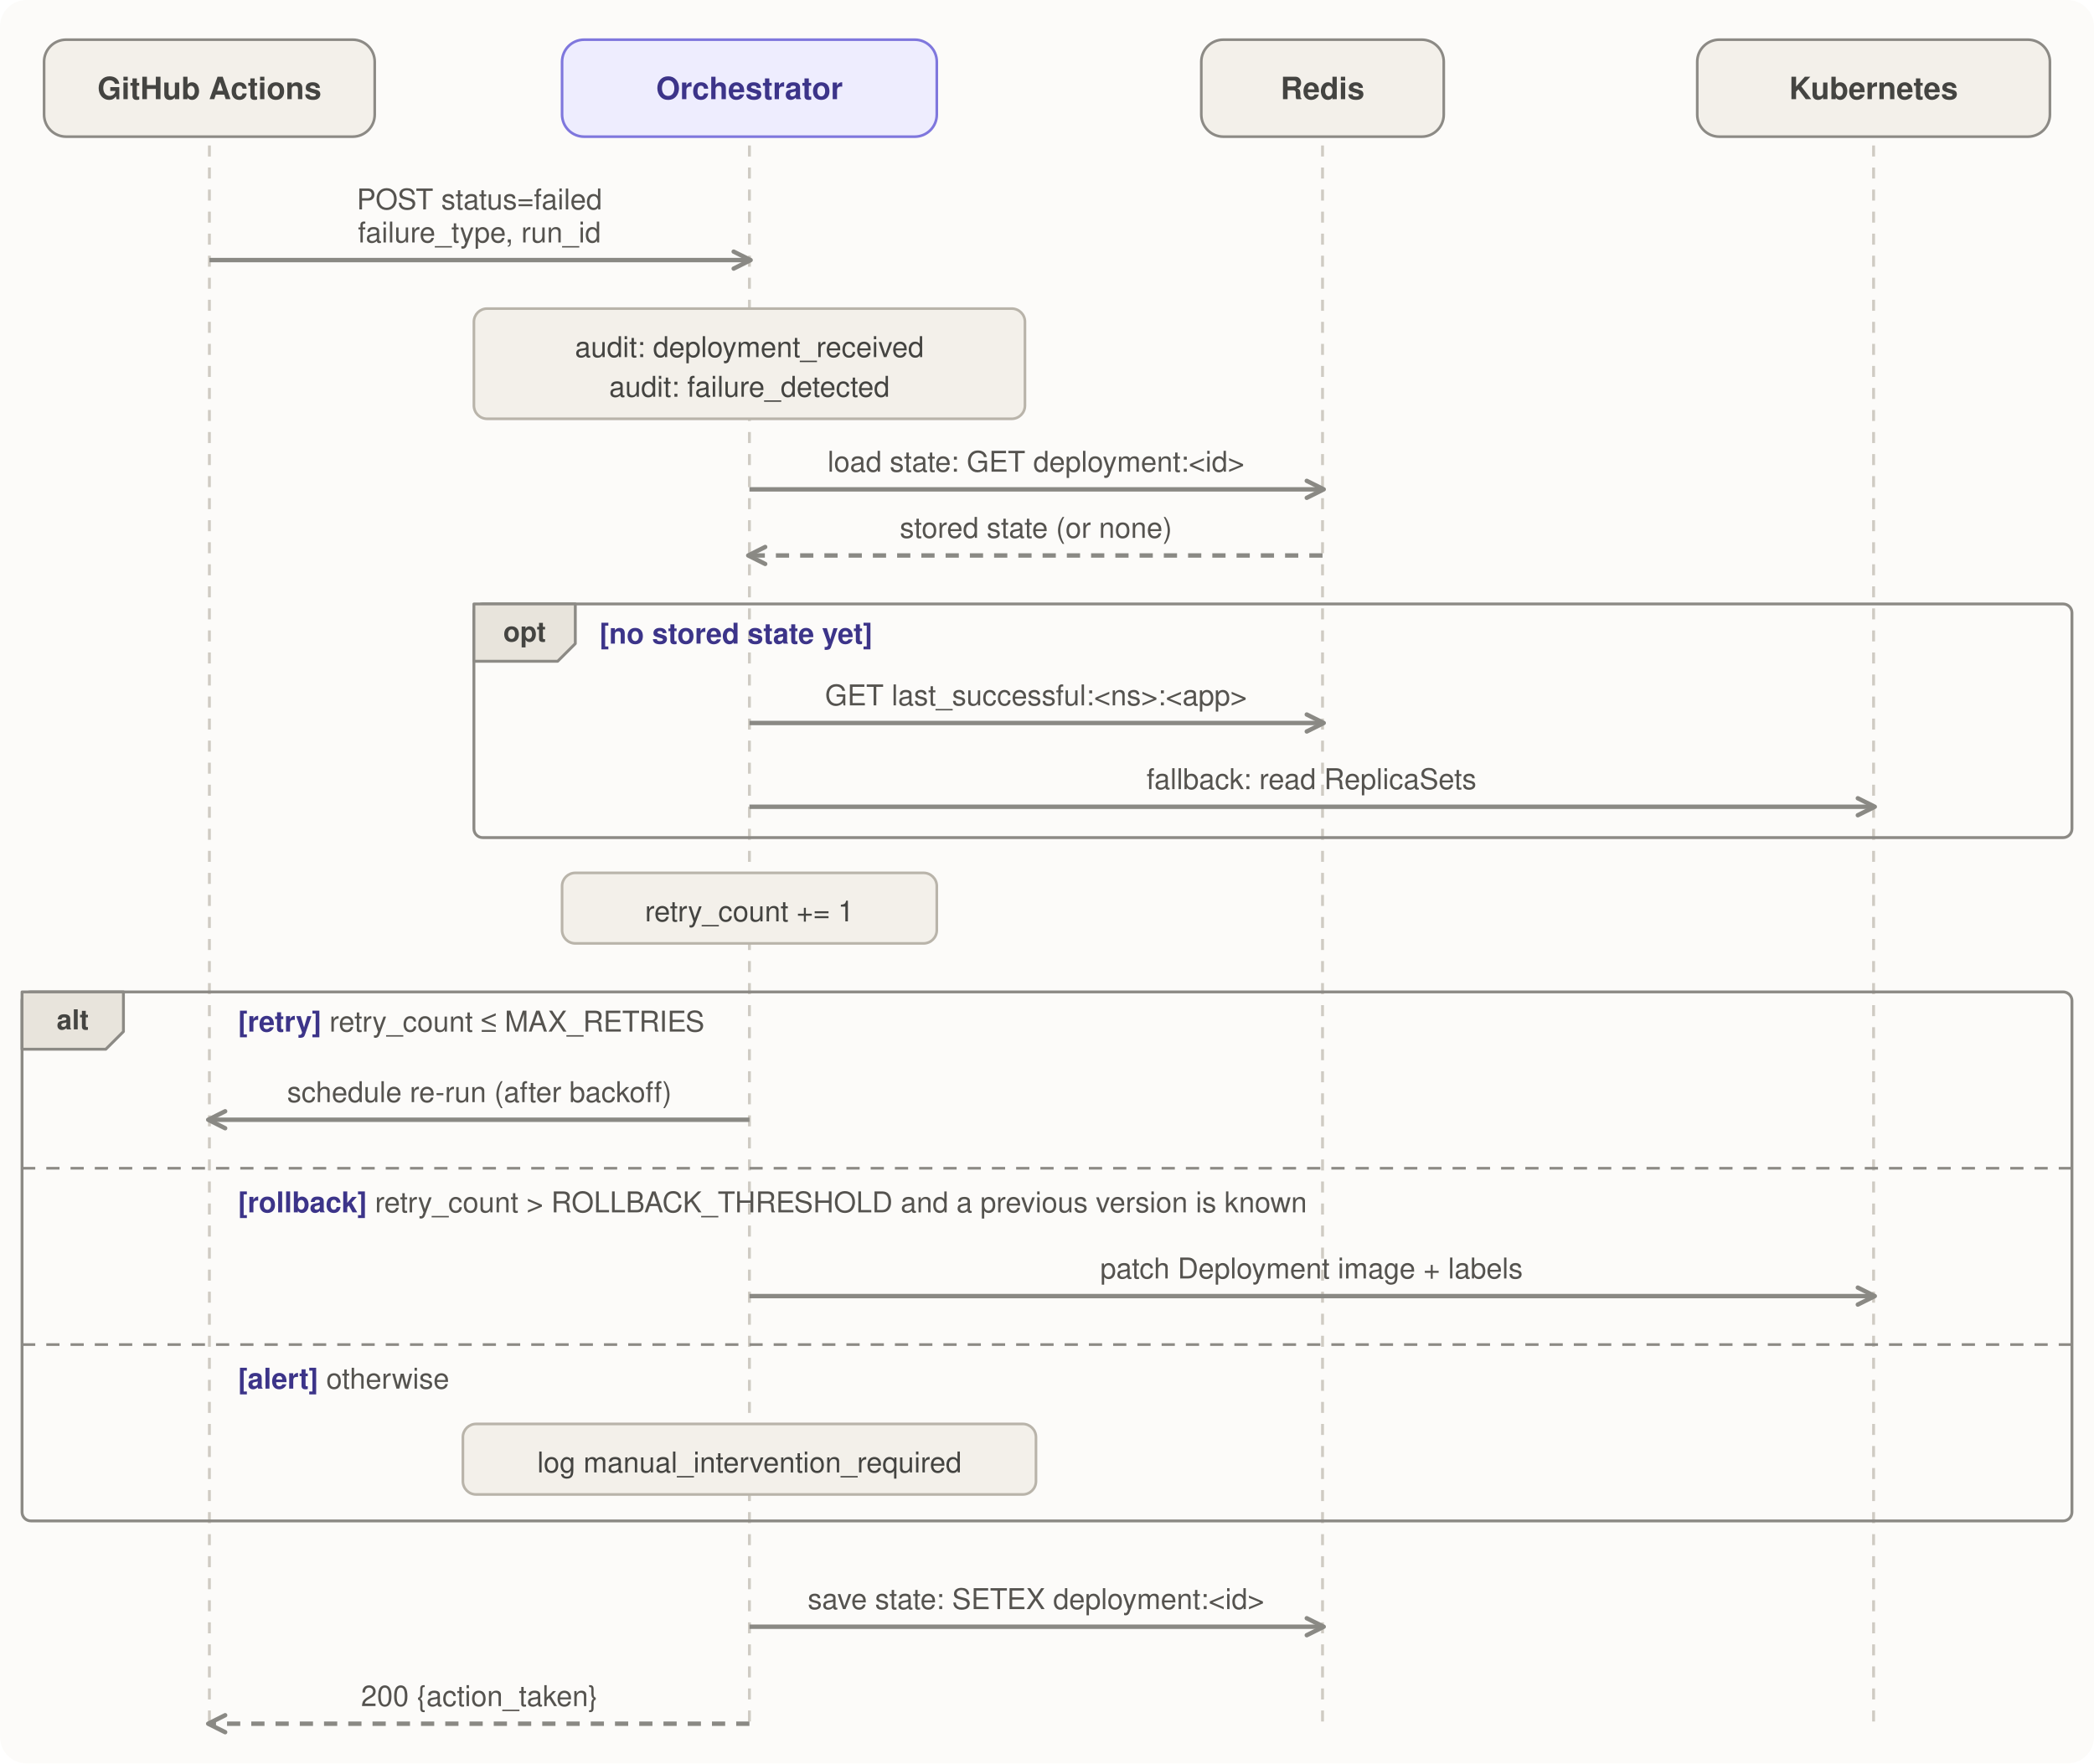
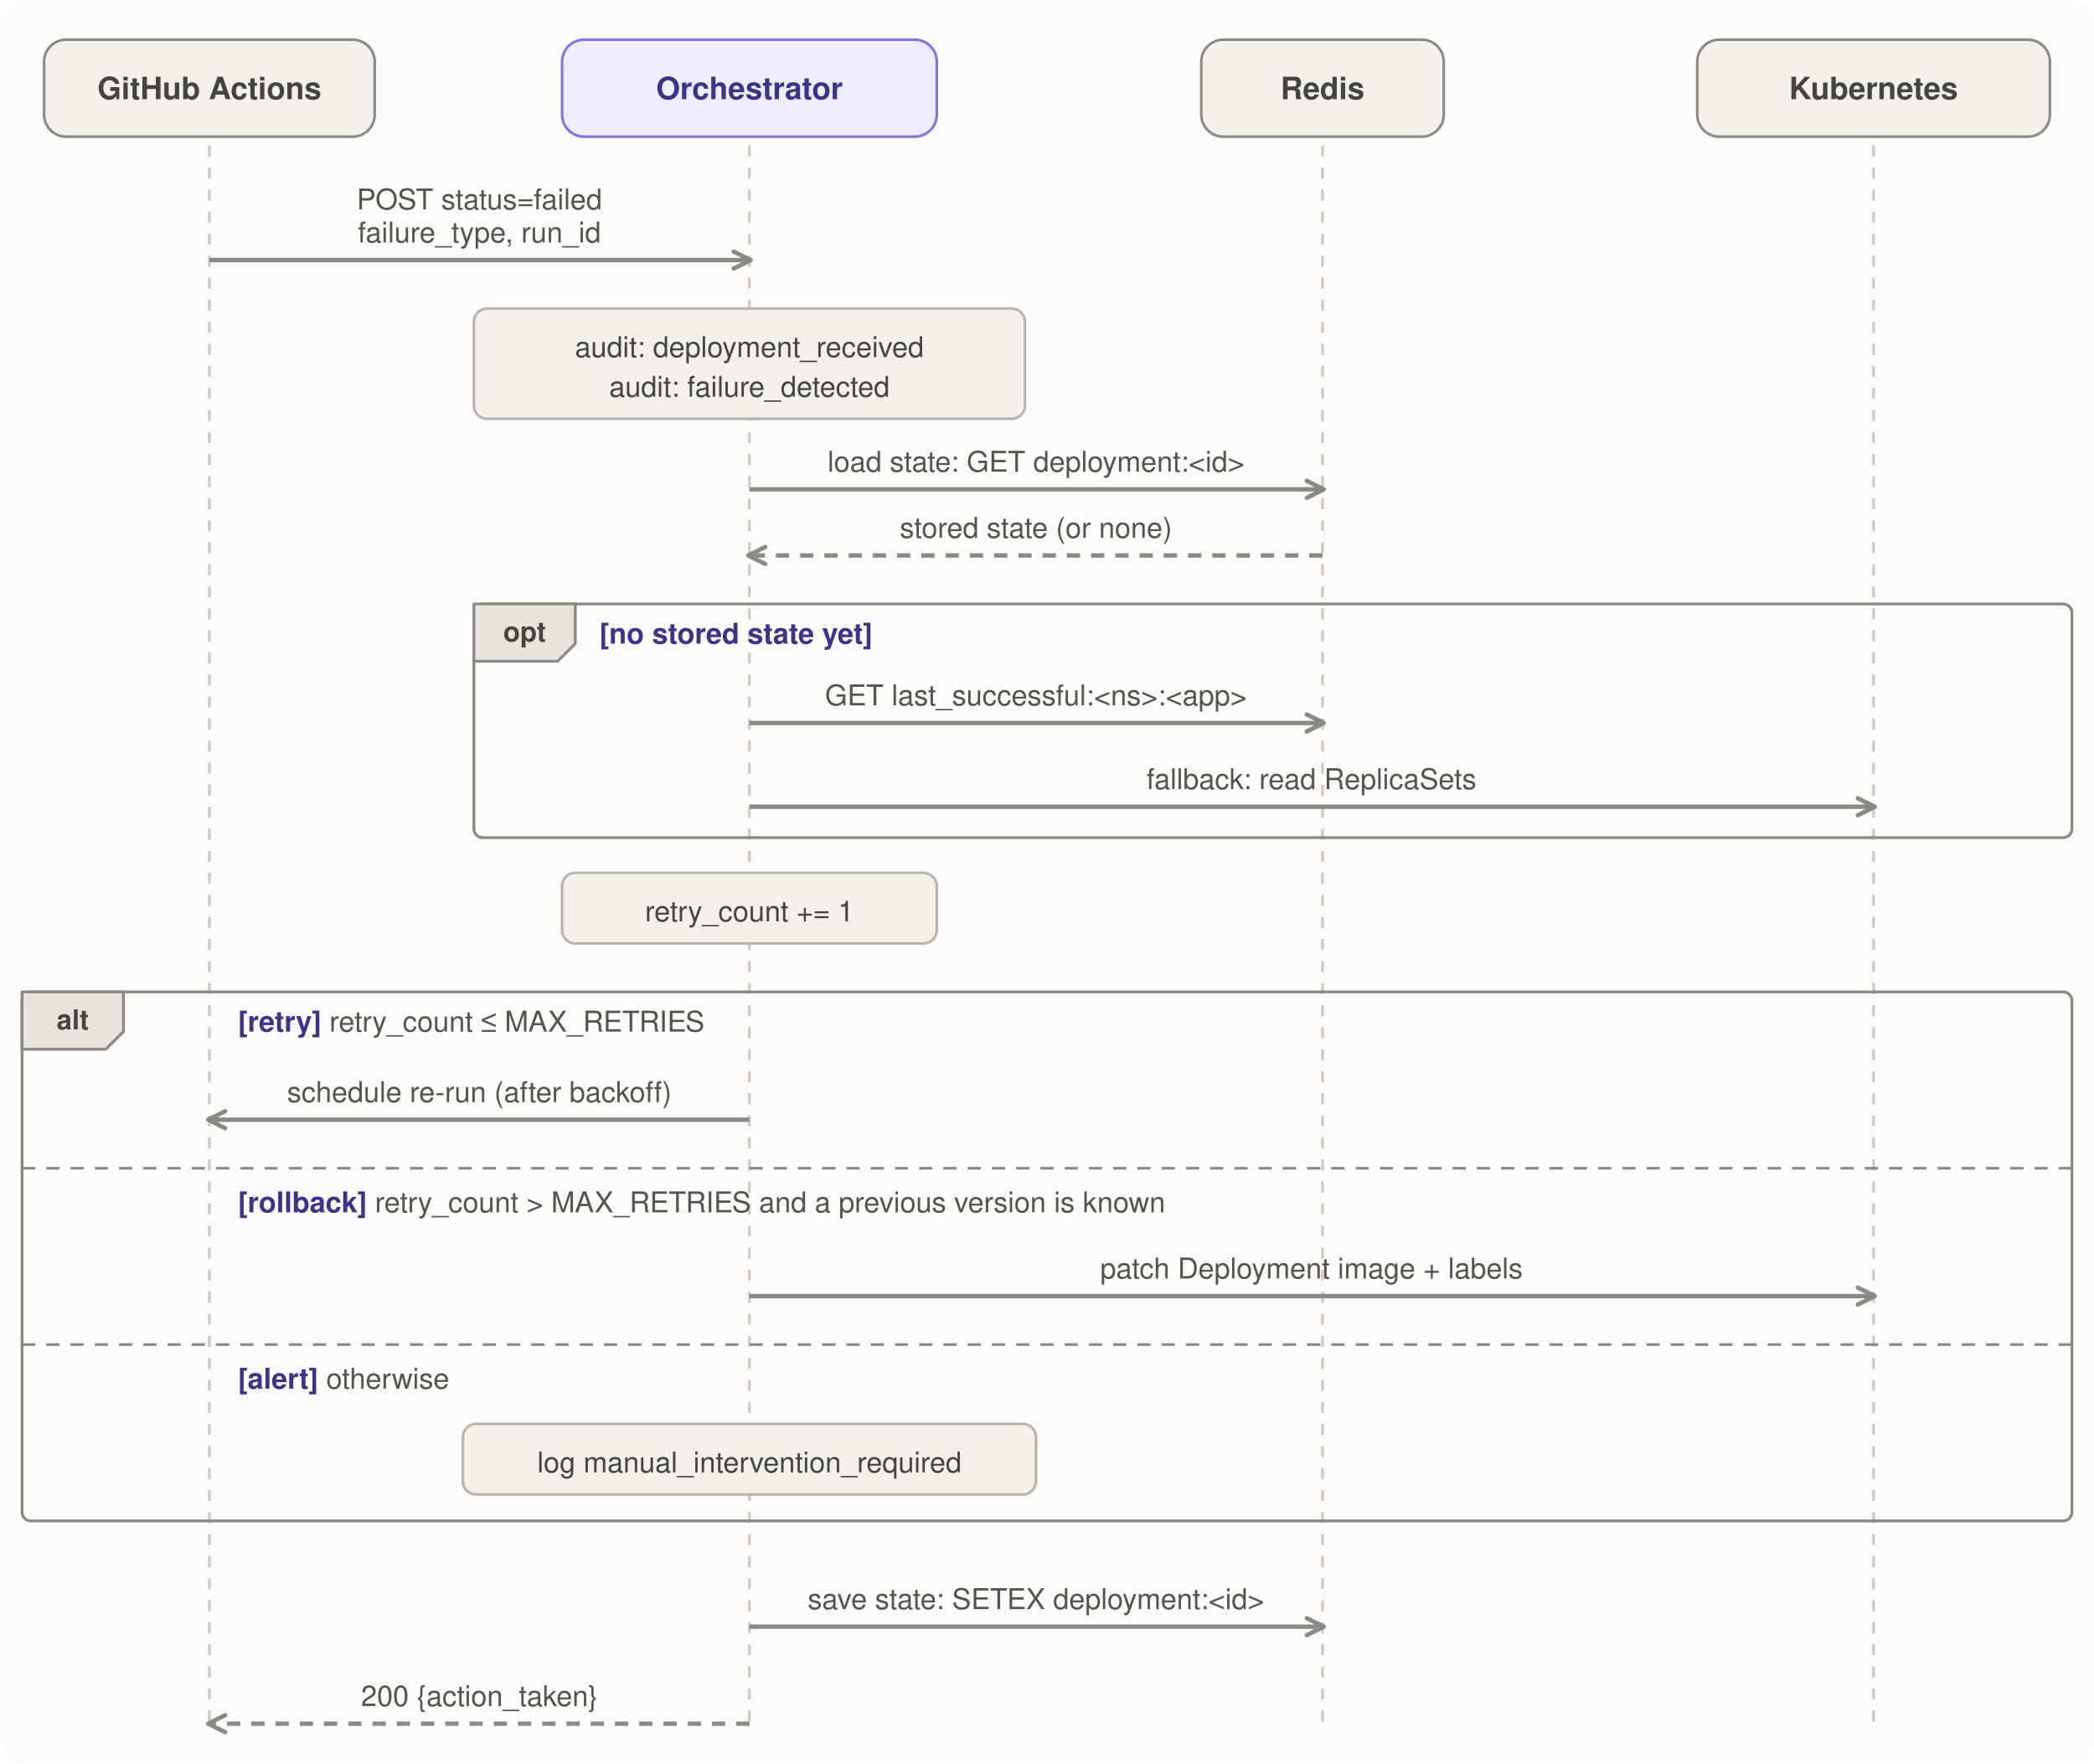
<svg xmlns="http://www.w3.org/2000/svg" viewBox="0 0 950 800" width="950" height="800" role="img" aria-labelledby="t d" font-family="-apple-system, BlinkMacSystemFont, &quot;Segoe UI&quot;, Helvetica, Arial, sans-serif">
  <defs>
    <marker id="arr" viewBox="0 0 10 10" refX="8" refY="5" markerWidth="5.5" markerHeight="5.5" orient="auto-start-reverse">
      <path d="M1.5 1.5 L8.5 5 L1.5 8.5" fill="none" stroke="#8A8984" stroke-width="1.8" stroke-linecap="round" stroke-linejoin="round" />
    </marker>
  </defs>
  <rect width="950" height="800" rx="12" fill="#FCFBF9" />
  <line x1="95" y1="66" x2="95" y2="784" stroke="#CFCBC3" stroke-width="1.3" stroke-dasharray="5 5" />
  <line x1="340" y1="66" x2="340" y2="784" stroke="#CFCBC3" stroke-width="1.3" stroke-dasharray="5 5" />
  <line x1="600" y1="66" x2="600" y2="784" stroke="#CFCBC3" stroke-width="1.3" stroke-dasharray="5 5" />
  <line x1="850" y1="66" x2="850" y2="784" stroke="#CFCBC3" stroke-width="1.3" stroke-dasharray="5 5" />
  <rect x="20.0" y="18" width="150" height="44" rx="10" fill="#F3F0EA" stroke="#8C8A85" stroke-width="1.2" />
  <text x="95.0" y="45.0" text-anchor="middle" font-size="14" font-weight="600" fill="#444441">GitHub Actions</text>
  <rect x="255.0" y="18" width="170" height="44" rx="10" fill="#EEEDFE" stroke="#7F77DD" stroke-width="1.2" />
  <text x="340.0" y="45.0" text-anchor="middle" font-size="14" font-weight="600" fill="#3C3489">Orchestrator</text>
  <rect x="545.0" y="18" width="110" height="44" rx="10" fill="#F3F0EA" stroke="#8C8A85" stroke-width="1.2" />
  <text x="600.0" y="45.0" text-anchor="middle" font-size="14" font-weight="600" fill="#444441">Redis</text>
  <rect x="770.0" y="18" width="160" height="44" rx="10" fill="#F3F0EA" stroke="#8C8A85" stroke-width="1.2" />
  <text x="850.0" y="45.0" text-anchor="middle" font-size="14" font-weight="600" fill="#444441">Kubernetes</text>
  <path d="M95 118 H340" fill="none" stroke="#8A8984" stroke-width="2" stroke-linejoin="round" marker-end="url(#arr)" />
  <text x="217.5" y="110" text-anchor="middle" font-size="13" fill="#55534F">failure_type, run_id</text>
  <text x="217.5" y="95" text-anchor="middle" font-size="13" fill="#55534F">POST status=failed</text>
  <rect x="215.0" y="140" width="250" height="50" rx="6" fill="#F3F0EA" stroke="#B9B4AA" stroke-width="1.2" />
  <text x="340" y="162" text-anchor="middle" font-size="13" fill="#444441">audit: deployment_received</text>
  <text x="340" y="180" text-anchor="middle" font-size="13" fill="#444441">audit: failure_detected</text>
  <path d="M340 222 H600" fill="none" stroke="#8A8984" stroke-width="2" stroke-linejoin="round" marker-end="url(#arr)" />
  <text x="470.0" y="214" text-anchor="middle" font-size="13" fill="#55534F">load state: GET deployment:&lt;id&gt;</text>
  <path d="M600 252 H340" fill="none" stroke="#8A8984" stroke-width="2" stroke-linejoin="round" stroke-dasharray="6 5" marker-end="url(#arr)" />
  <text x="470.0" y="244" text-anchor="middle" font-size="13" fill="#55534F">stored state (or none)</text>
  <rect x="215" y="274" width="725" height="106" rx="4" fill="none" stroke="#8C8A85" stroke-width="1.3" />
  <path d="M215 274 h46 v18 l-8 8 h-38 z" fill="#E8E4DC" stroke="#8C8A85" stroke-width="1.3" stroke-linejoin="round" />
  <text x="238" y="291" text-anchor="middle" font-size="12.5" font-weight="600" fill="#444441">opt</text>
  <text x="272" y="292" font-size="13" fill="#55534F">
    <tspan font-weight="600" fill="#3C3489">[no stored state yet]</tspan>
  </text>
  <path d="M340 328 H600" fill="none" stroke="#8A8984" stroke-width="2" stroke-linejoin="round" marker-end="url(#arr)" />
  <text x="470.0" y="320" text-anchor="middle" font-size="13" fill="#55534F">GET last_successful:&lt;ns&gt;:&lt;app&gt;</text>
  <path d="M340 366 H850" fill="none" stroke="#8A8984" stroke-width="2" stroke-linejoin="round" marker-end="url(#arr)" />
  <text x="595.0" y="358" text-anchor="middle" font-size="13" fill="#55534F">fallback: read ReplicaSets</text>
  <rect x="255.0" y="396" width="170" height="32" rx="6" fill="#F3F0EA" stroke="#B9B4AA" stroke-width="1.2" />
  <text x="340" y="418" text-anchor="middle" font-size="13" fill="#444441">retry_count += 1</text>
  <rect x="10" y="450" width="930" height="240" rx="4" fill="none" stroke="#8C8A85" stroke-width="1.3" />
  <path d="M10 450 h46 v18 l-8 8 h-38 z" fill="#E8E4DC" stroke="#8C8A85" stroke-width="1.3" stroke-linejoin="round" />
  <text x="33" y="467" text-anchor="middle" font-size="12.5" font-weight="600" fill="#444441">alt</text>
  <text x="108" y="468" font-size="13" fill="#55534F">
    <tspan font-weight="600" fill="#3C3489">[retry]</tspan> retry_count ≤ MAX_RETRIES</text>
  <path d="M340 508 H95" fill="none" stroke="#8A8984" stroke-width="2" stroke-linejoin="round" marker-end="url(#arr)" />
  <text x="217.5" y="500" text-anchor="middle" font-size="13" fill="#55534F">schedule re-run (after backoff)</text>
  <line x1="10" y1="530" x2="940" y2="530" stroke="#8C8A85" stroke-width="1.2" stroke-dasharray="6 5" />
  <text x="108" y="550" font-size="13" fill="#55534F">
-     <tspan font-weight="600" fill="#3C3489">[rollback]</tspan> retry_count &gt; ROLLBACK_THRESHOLD and a previous version is known</text>
+     <tspan font-weight="600" fill="#3C3489">[rollback]</tspan> retry_count &gt; MAX_RETRIES and a previous version is known</text>
  <path d="M340 588 H850" fill="none" stroke="#8A8984" stroke-width="2" stroke-linejoin="round" marker-end="url(#arr)" />
  <text x="595.0" y="580" text-anchor="middle" font-size="13" fill="#55534F">patch Deployment image + labels</text>
  <line x1="10" y1="610" x2="940" y2="610" stroke="#8C8A85" stroke-width="1.2" stroke-dasharray="6 5" />
  <text x="108" y="630" font-size="13" fill="#55534F">
    <tspan font-weight="600" fill="#3C3489">[alert]</tspan> otherwise</text>
  <rect x="210.0" y="646" width="260" height="32" rx="6" fill="#F3F0EA" stroke="#B9B4AA" stroke-width="1.2" />
  <text x="340" y="668" text-anchor="middle" font-size="13" fill="#444441">log manual_intervention_required</text>
  <path d="M340 738 H600" fill="none" stroke="#8A8984" stroke-width="2" stroke-linejoin="round" marker-end="url(#arr)" />
  <text x="470.0" y="730" text-anchor="middle" font-size="13" fill="#55534F">save state: SETEX deployment:&lt;id&gt;</text>
  <path d="M340 782 H95" fill="none" stroke="#8A8984" stroke-width="2" stroke-linejoin="round" stroke-dasharray="6 5" marker-end="url(#arr)" />
  <text x="217.5" y="774" text-anchor="middle" font-size="13" fill="#55534F">200 {action_taken}</text>
</svg>
